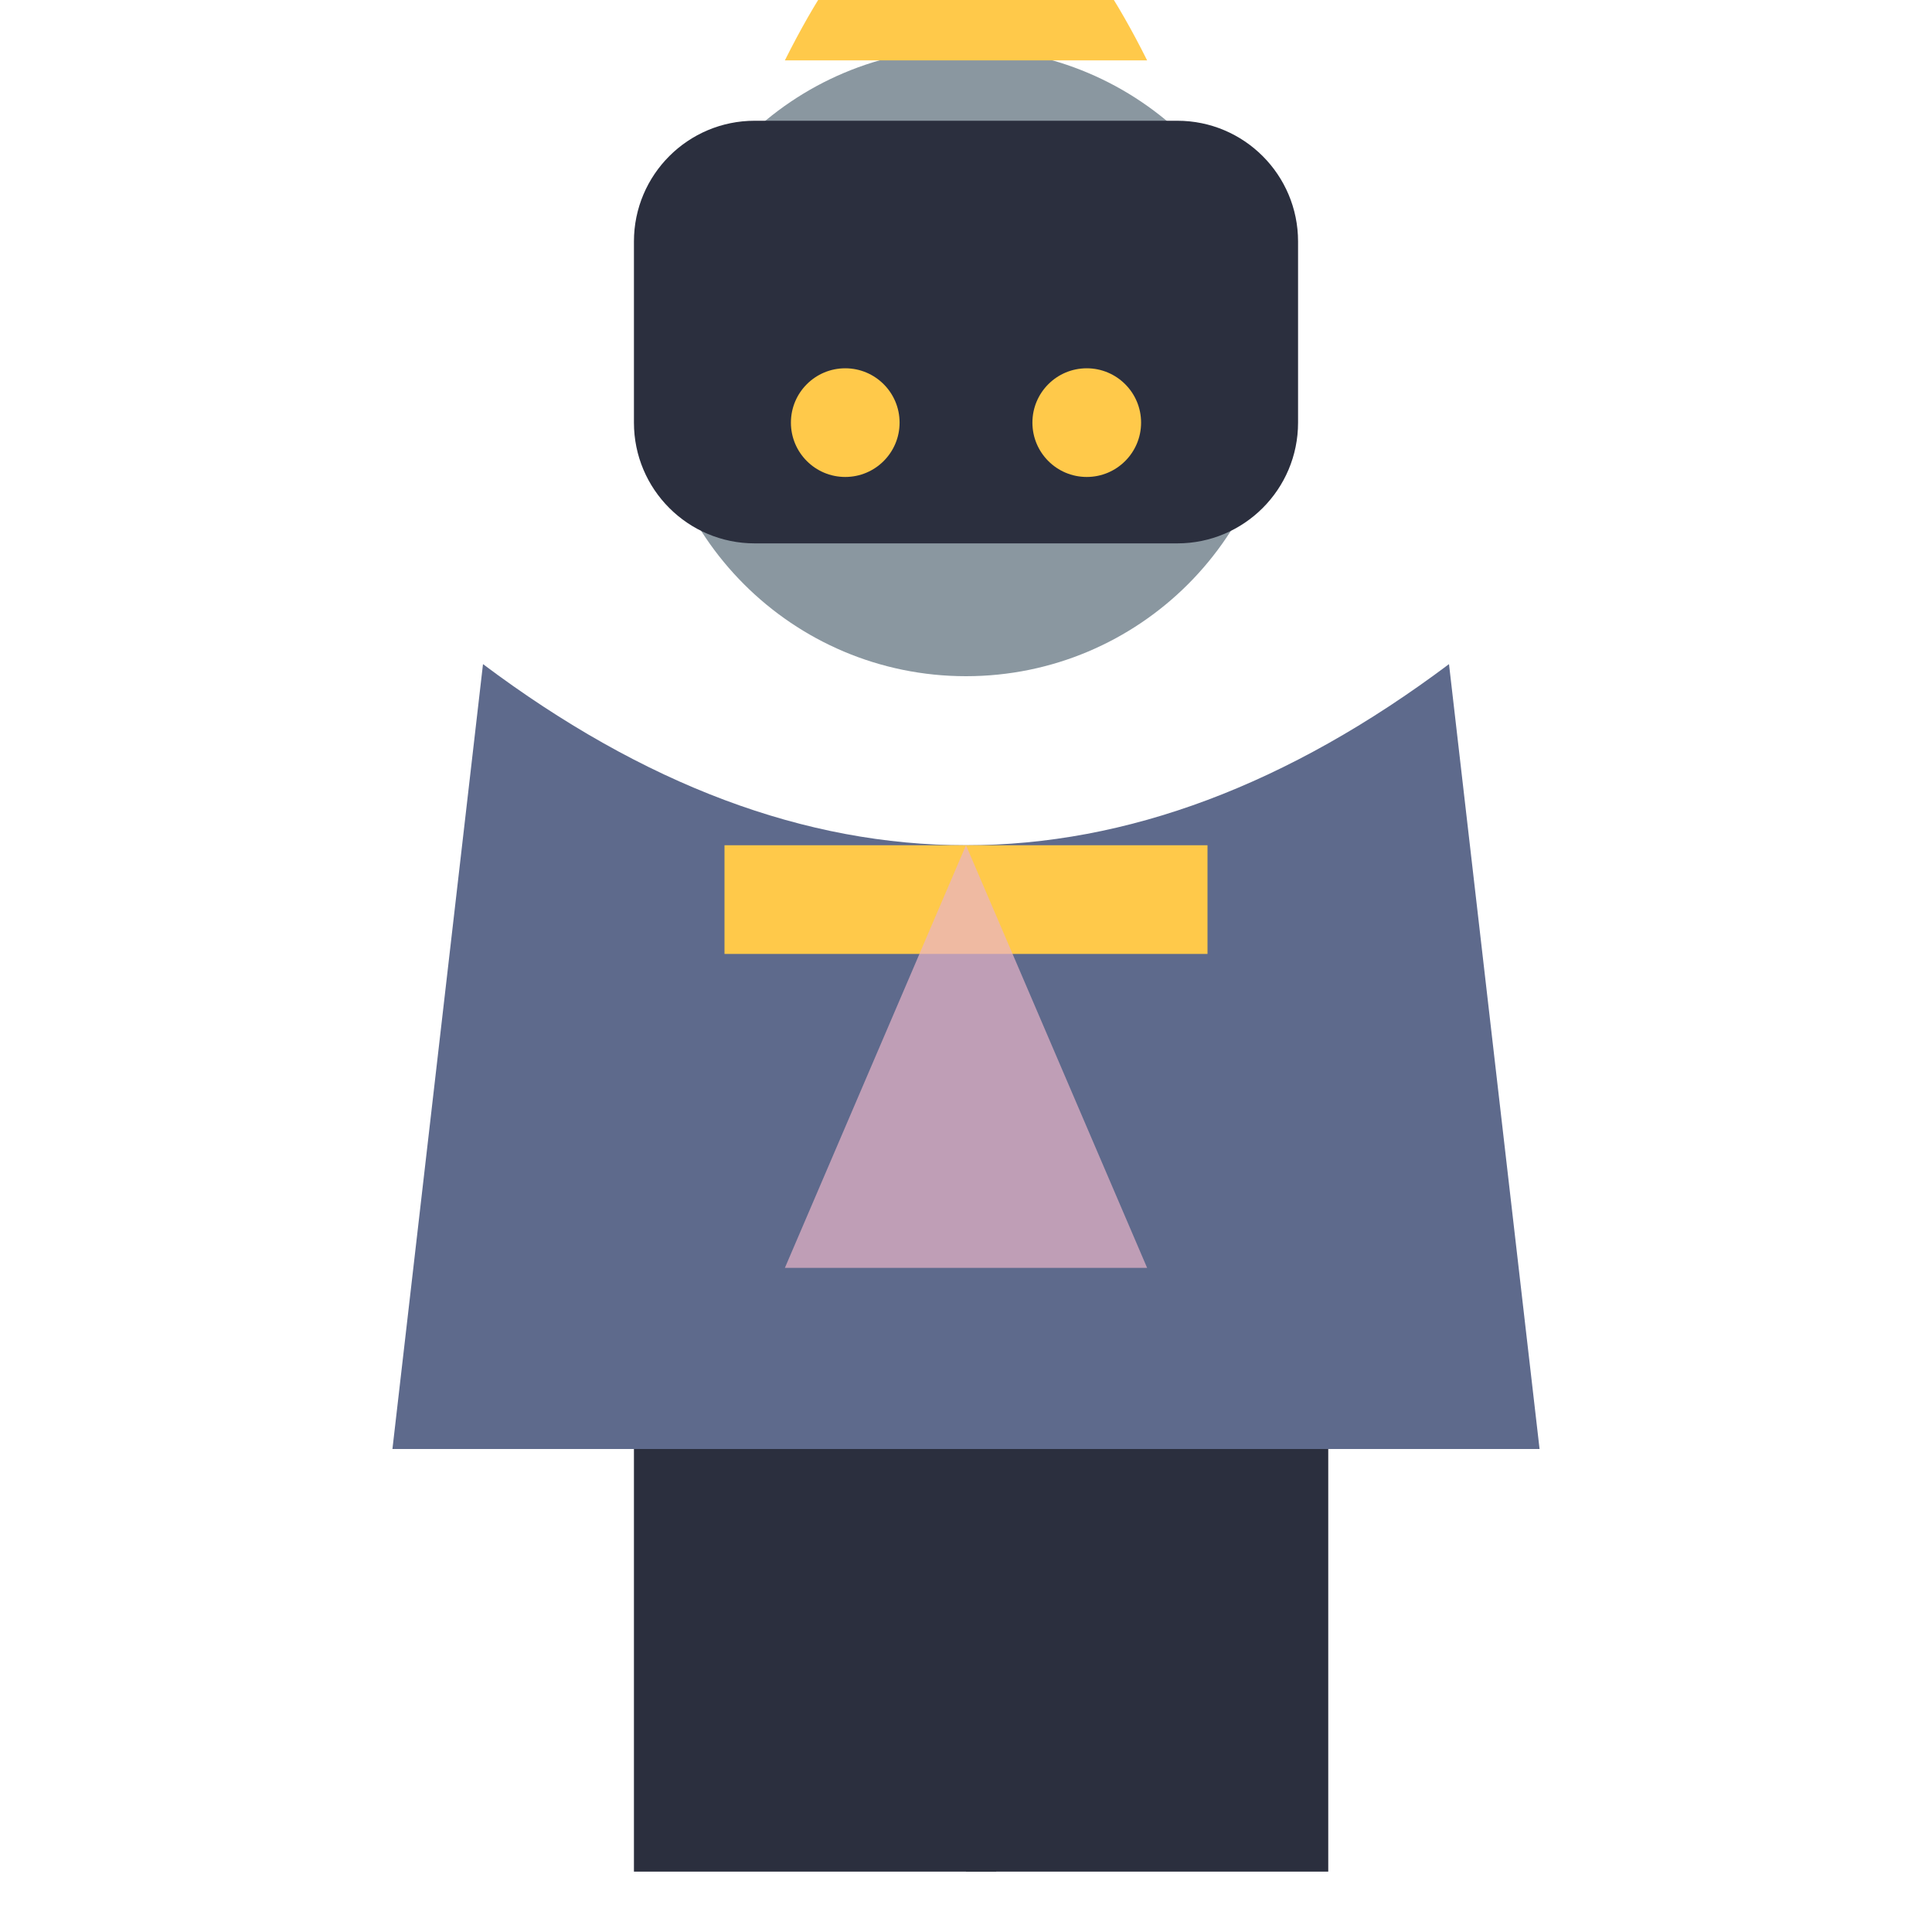
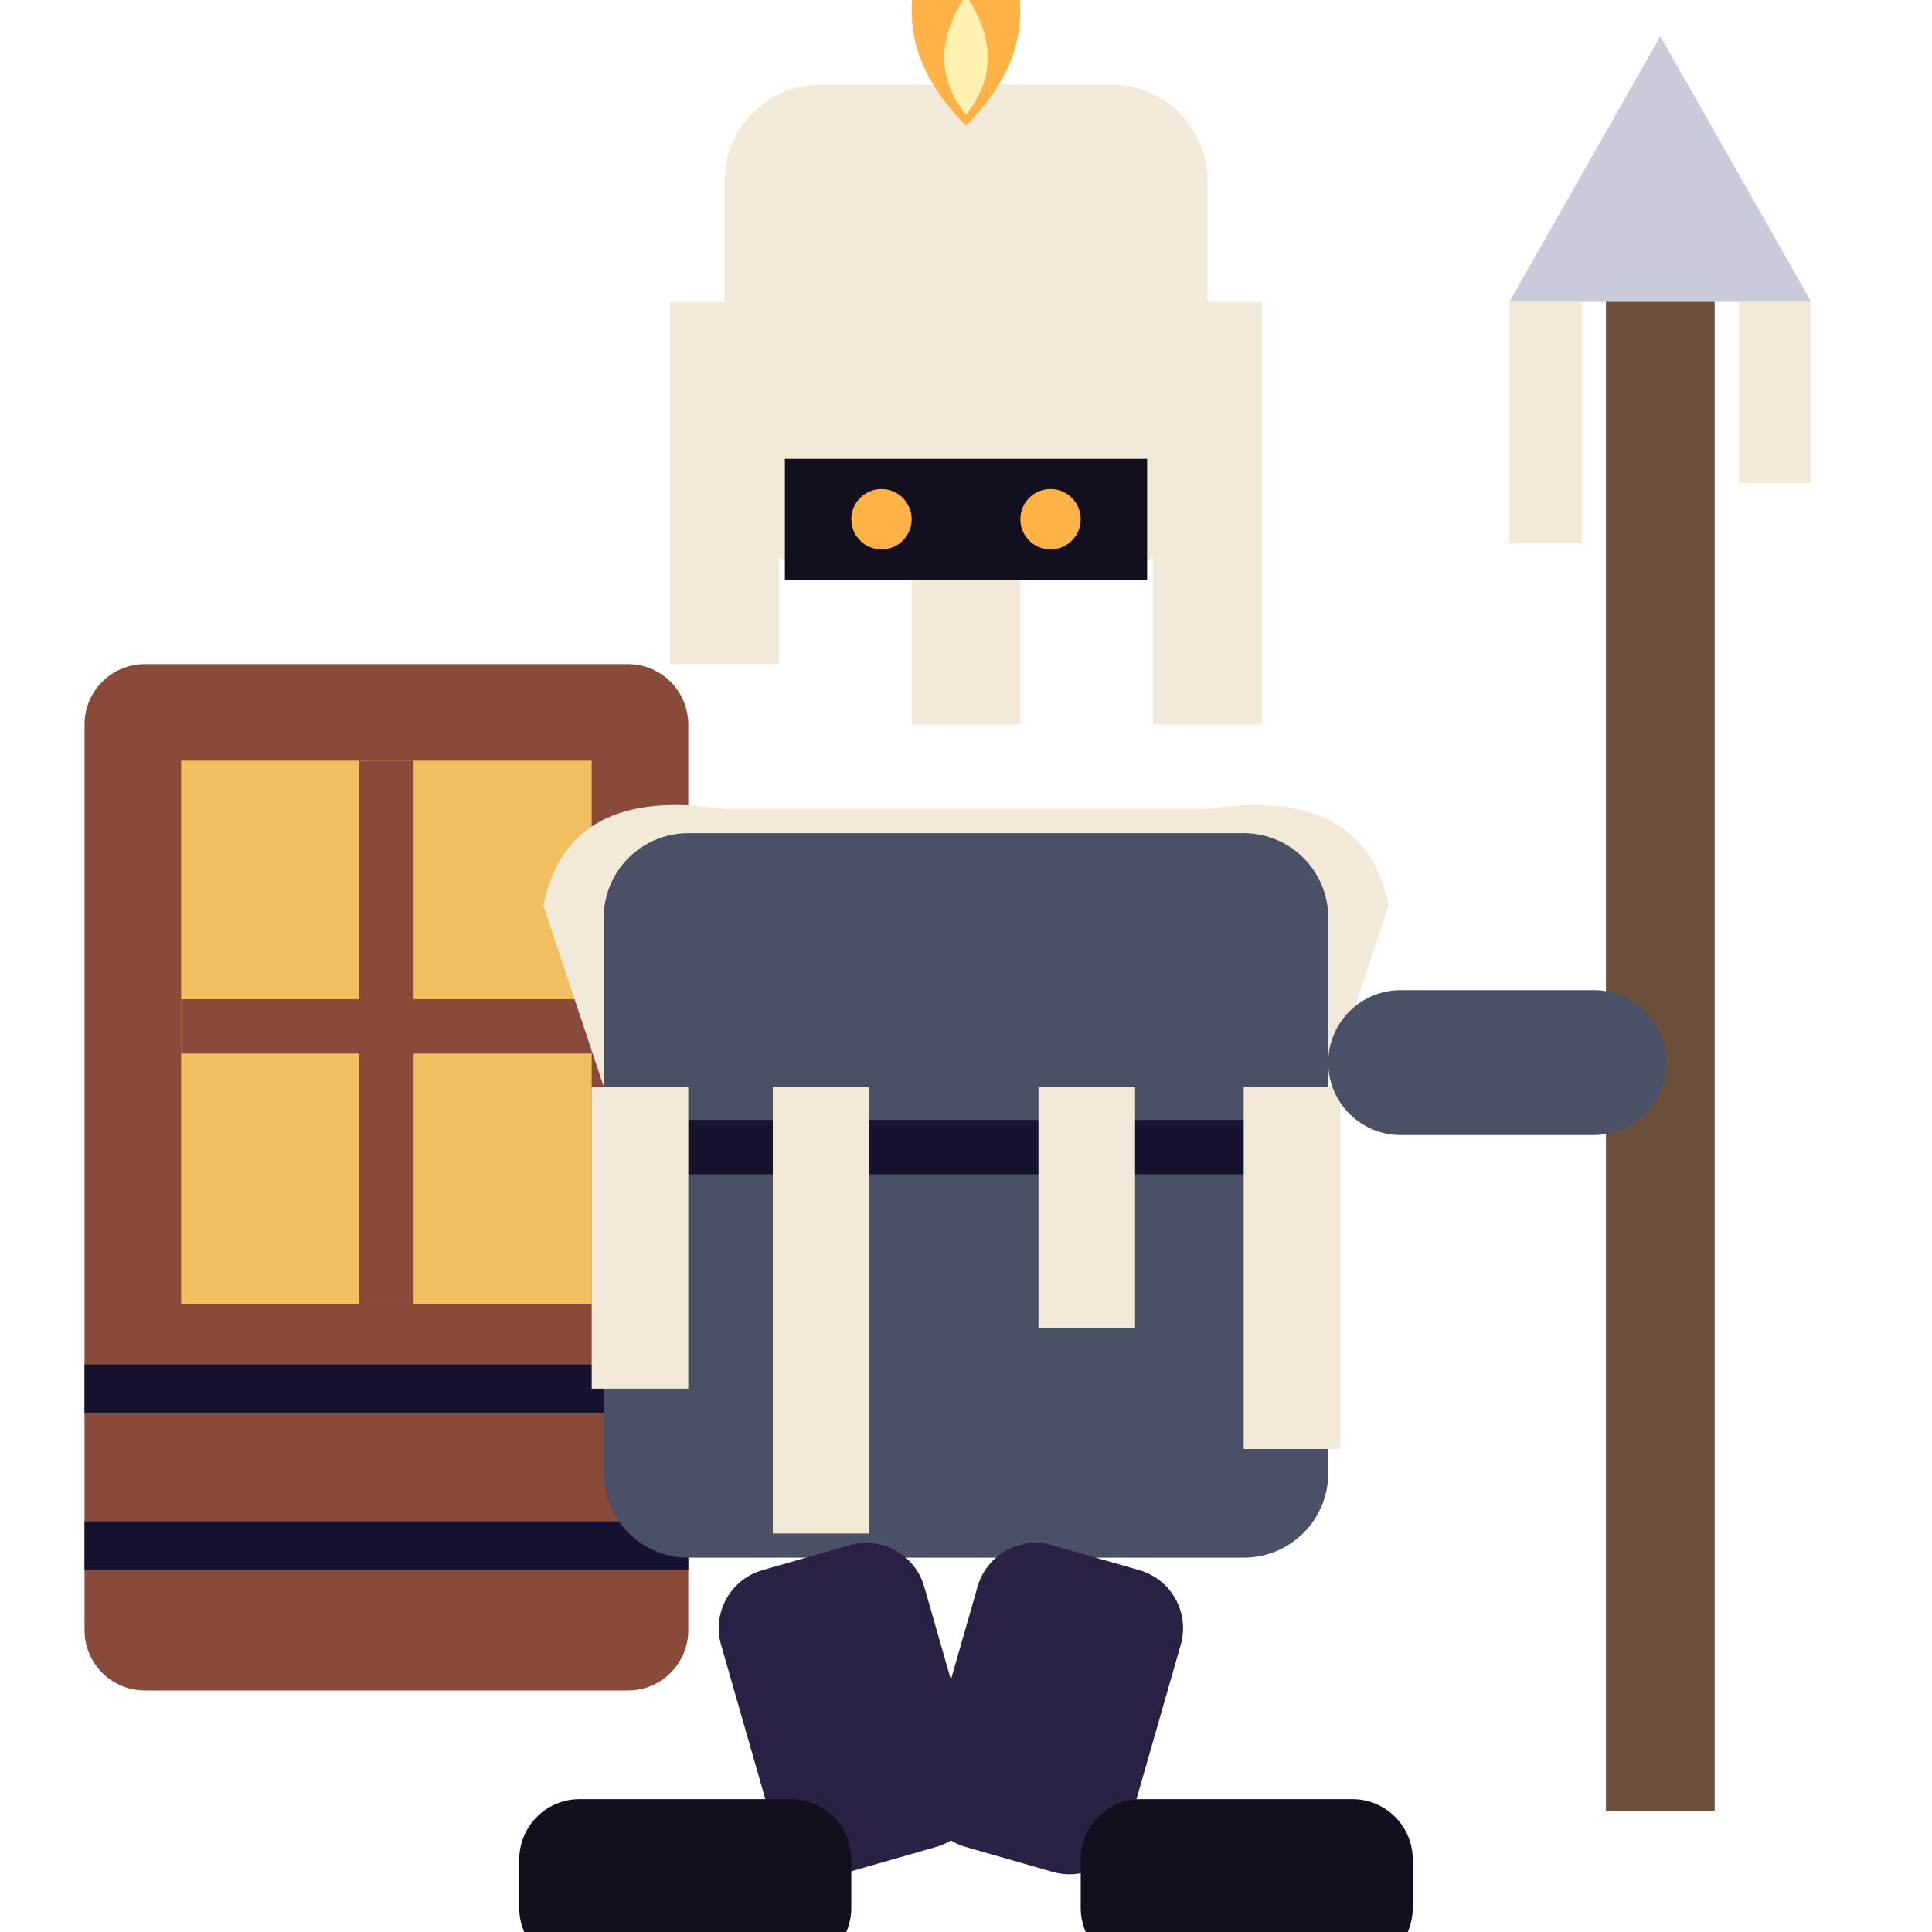
<svg xmlns="http://www.w3.org/2000/svg" viewBox="0 0 32 32">
-   <circle cx="16" cy="6" r="5.2" fill="#8A97A0" />
-   <path d="M13,1 Q16,-5 19,1 Z" fill="#FFC94A" />
-   <rect x="10.5" y="2" width="11" height="7" rx="2" fill="#2B2F3E" />
-   <circle cx="14" cy="7" r="0.9" fill="#FFC94A" />
-   <circle cx="18" cy="7" r="0.9" fill="#FFC94A" />
-   <path d="M8,11 L6.5,24 L25.5,24 L24,11 Q16,17 8,11 Z" fill="#5E6A8C" />
-   <rect x="12" y="14" width="8" height="1.8" fill="#FFC94A" />
-   <path d="M16,14 L13,21 L19,21 Z" fill="#E8B4C8" opacity="0.7" />
-   <rect x="10.5" y="24" width="6" height="7" fill="#2B2F3E" />
-   <rect x="16" y="24" width="6" height="7" fill="#2B2F3E" />
+   <rect x="1.4" y="11" width="10" height="17" rx="1" fill="#8A4A3A" />
+   <rect x="3" y="12.6" width="6.8" height="9" fill="#F0C060" />
+   <path d="M6.4,12.6 V21.6 M3,17 H9.8" stroke="#8A4A3A" stroke-width="0.9" />
+   <path d="M1.4,23 H11.4 M1.4,25.6 H11.4" stroke="#171230" stroke-width="0.8" />
+   <rect x="12" y="1.4" width="8" height="8" rx="1.6" fill="#F2E9D8" />
+   <path d="M16,-1.88 Q17.8,0.28 16,2.08 Q14.2,0.28 16,-1.88 Z" fill="#FFB347" />
+   <path d="M16,-0.08 Q16.72,1 16,1.9 Q15.28,1 16,-0.08 Z" fill="#FFF2B0" />
+   <path d="M12,5 V11 M20,5 V12 M16,9 V12" stroke="#F2E9D8" stroke-width="1.8" fill="none" />
+   <rect x="13" y="7.6" width="6" height="2" fill="#120F1E" />
+   <circle cx="14.6" cy="8.6" r="0.5" fill="#FFB347" />
+   <circle cx="17.4" cy="8.6" r="0.5" fill="#FFB347" />
+   <path d="M9,15 Q9.4,13 12,13.4 H20 Q22.6,13 23,15 L22,18 H10 Z" fill="#F2E9D8" />
+   <rect x="10" y="13.8" width="12" height="12" rx="1.4" fill="#4A5066" />
+   <path d="M10,19 H22" stroke="#171230" stroke-width="0.9" />
+   <path d="M10.6,18 V23 M13.6,18 V25.4 M18,18 V22 M21.4,18 V24" stroke="#F2E9D8" stroke-width="1.6" fill="none" />
+   <rect x="26.6" y="4" width="1.8" height="26" fill="#6B4F3A" />
+   <path d="M27.5,0.6 L30,5 H25 Z" fill="#C9CBDA" />
+   <path d="M25.6,5 V9 M29.4,5 V8" stroke="#F2E9D8" stroke-width="1.2" />
+   <rect x="22" y="16.4" width="5.6" height="2.4" rx="1.2" fill="#4A5066" />
+   <rect x="11.6" y="25.8" width="3.5" height="5.2" rx="1" fill="#2A2145" transform="rotate(-16 13.35 25.8)" />
+   <rect x="16.4" y="25.8" width="3.5" height="5.2" rx="1" fill="#2A2145" transform="rotate(16 18.15 25.8)" />
+   <rect x="8.6" y="29.8" width="5.5" height="2.8" rx="1" fill="#120F1E" />
+   <rect x="17.9" y="29.8" width="5.5" height="2.8" rx="1" fill="#120F1E" />
</svg>
